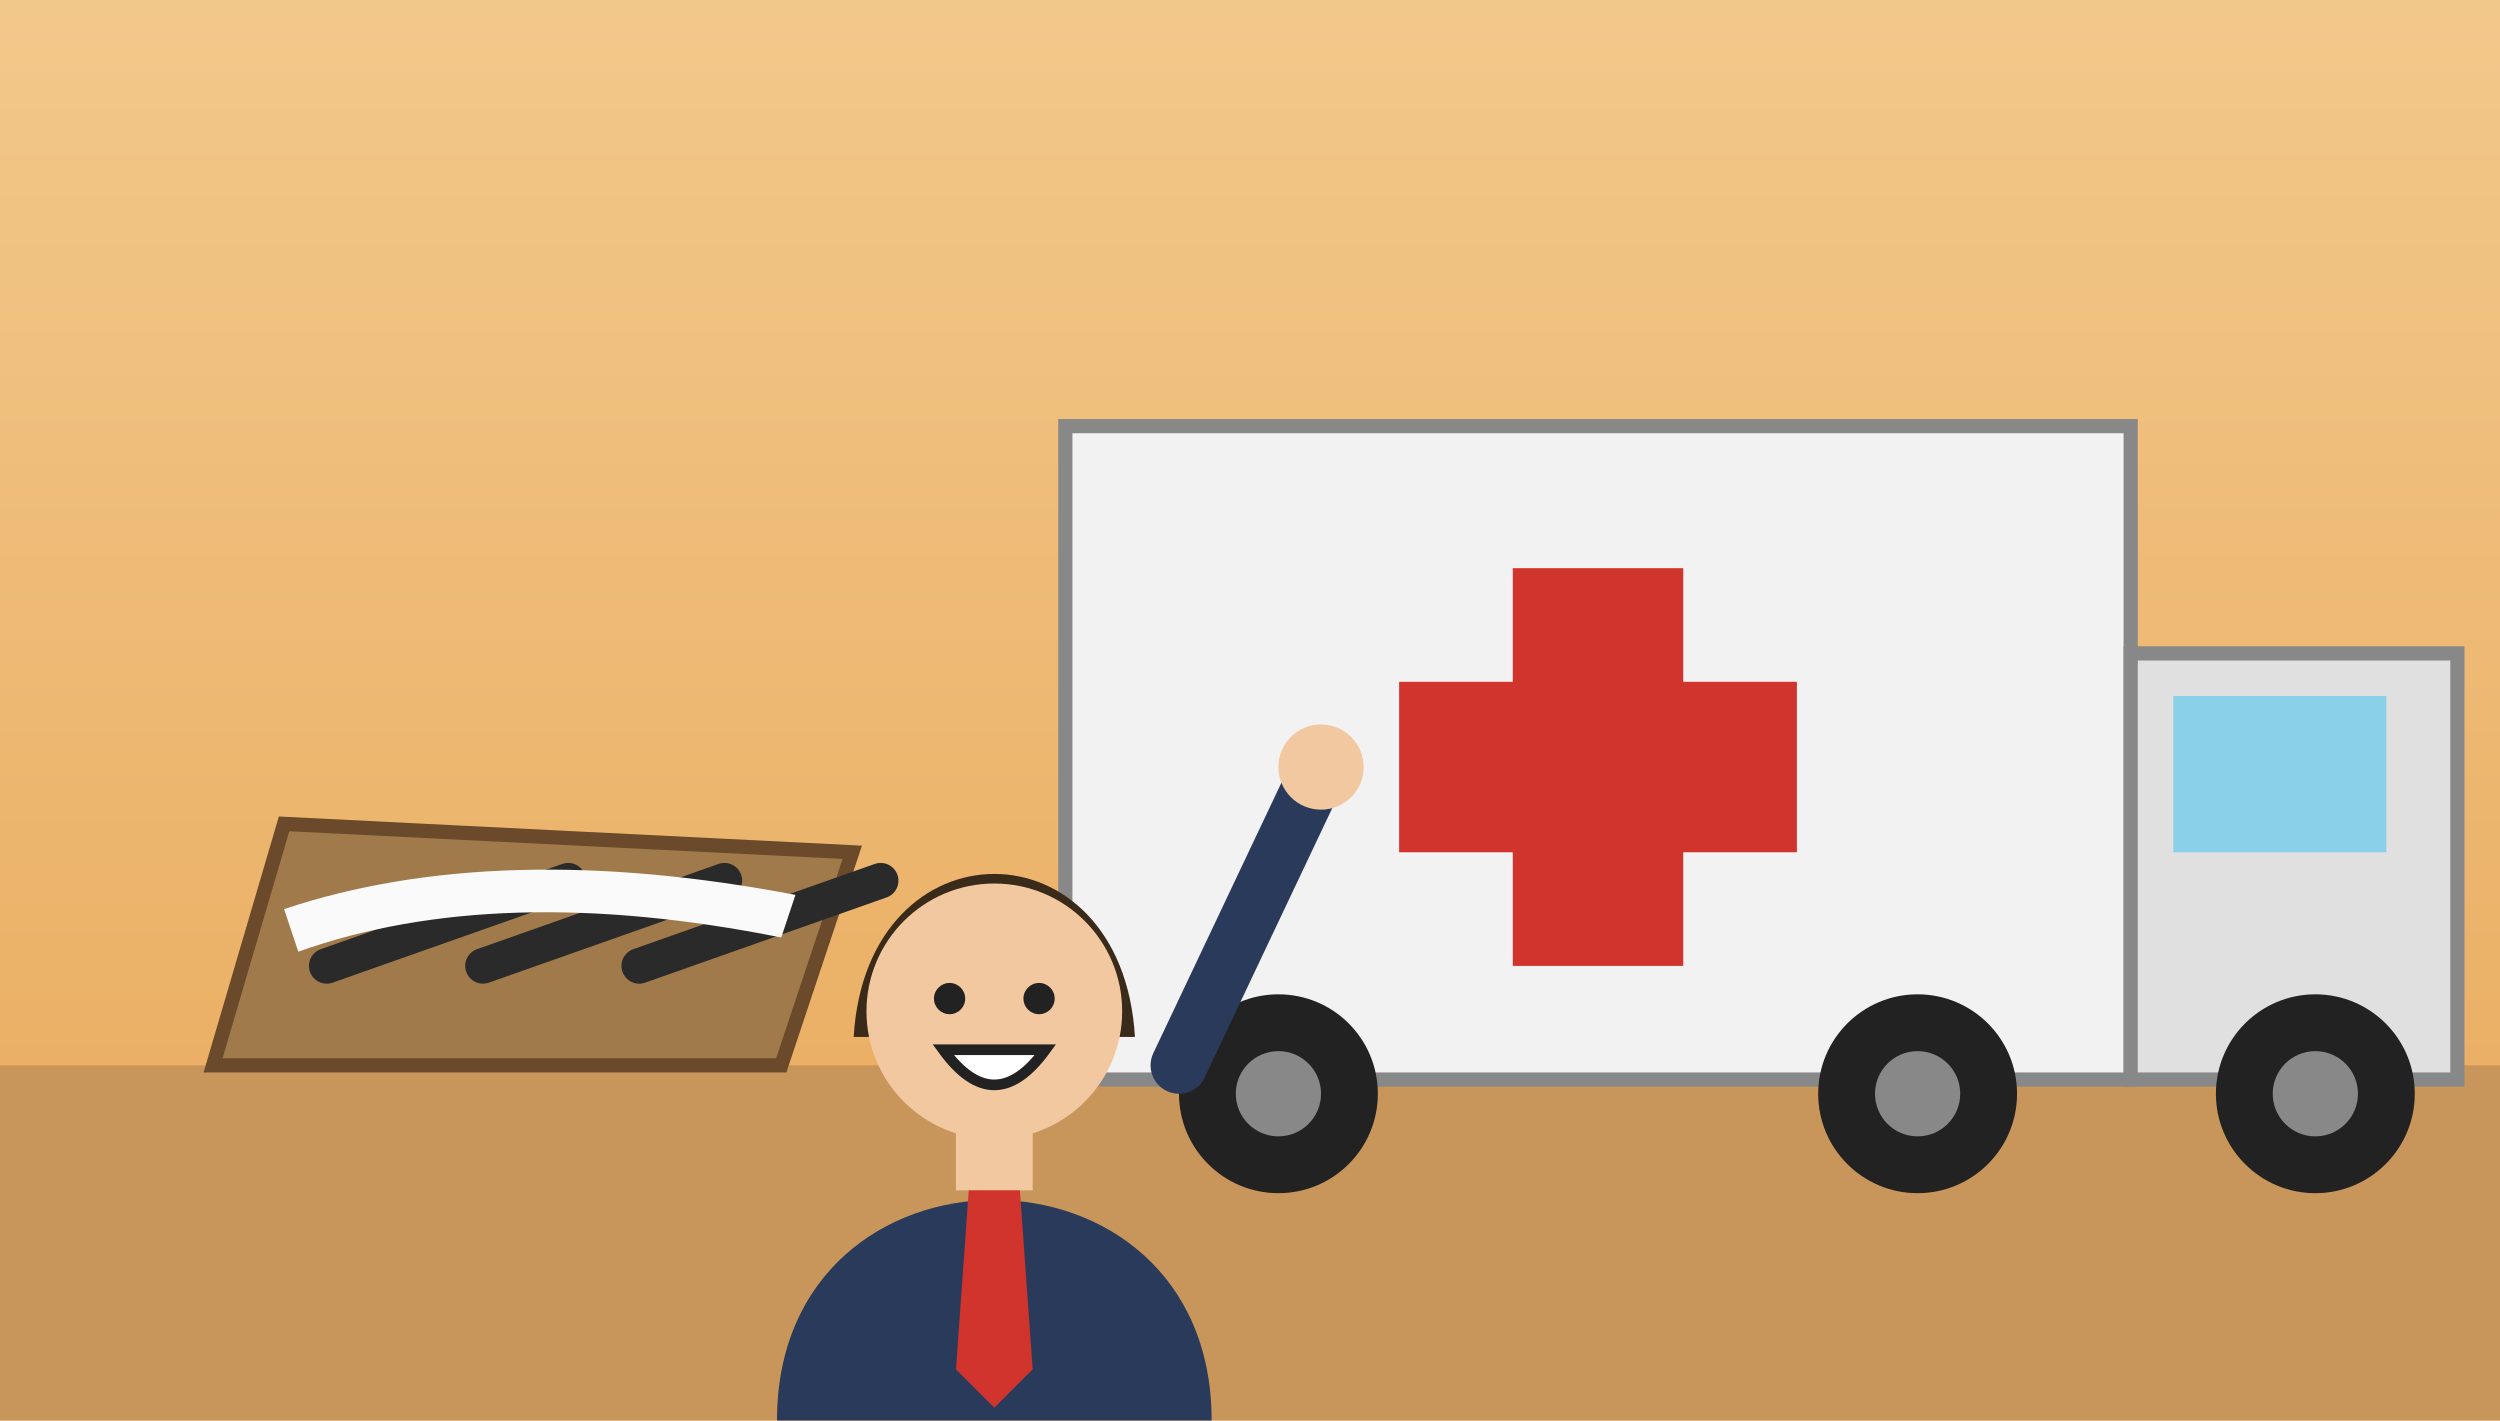
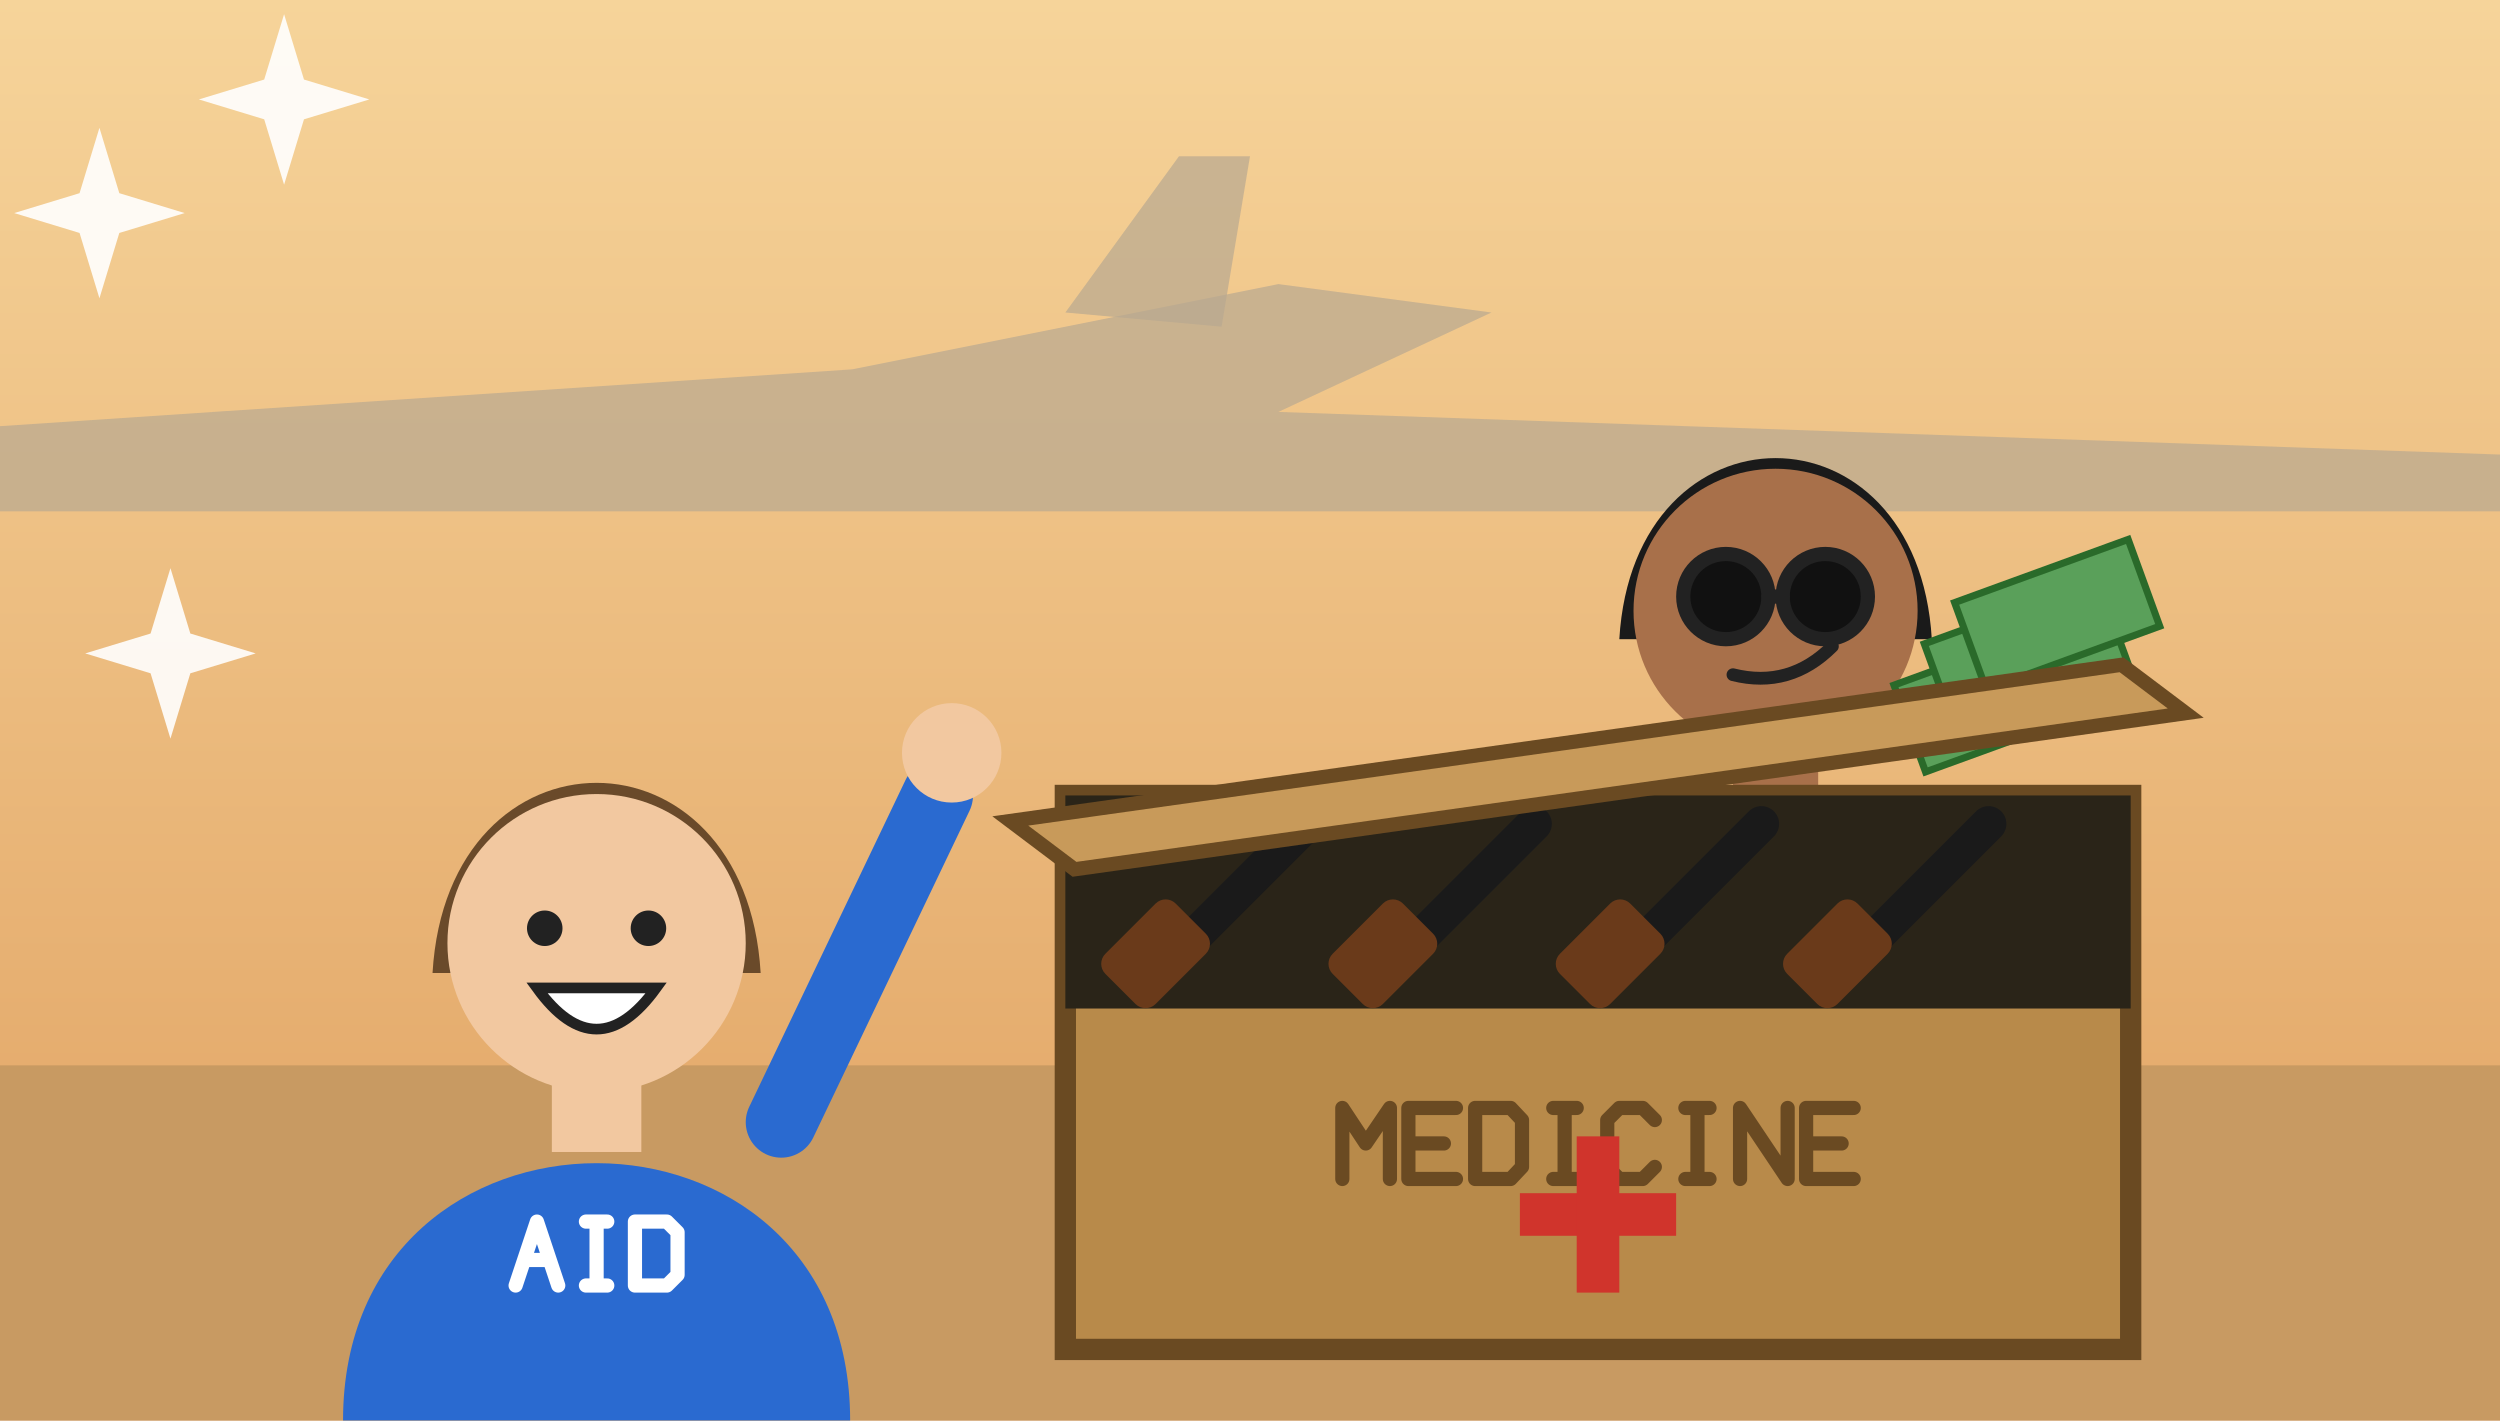
<svg xmlns="http://www.w3.org/2000/svg" viewBox="0 0 352 200" width="352" height="200">
  <defs>
    <linearGradient id="bg" x1="0" y1="0" x2="0" y2="1">
-       <stop offset="0.00" stop-color="#f2c88a" stop-opacity="1" />
-       <stop offset="1.00" stop-color="#e8a85a" stop-opacity="1" />
+       <stop offset="0.00" stop-color="#f6d49a" stop-opacity="1" />
+       <stop offset="1.00" stop-color="#e0a060" stop-opacity="1" />
    </linearGradient>
  </defs>
  <rect x="0" y="0" width="352" height="200" fill="url(#bg)" />
-   <rect x="0" y="150" width="352" height="50" fill="#c8965a" />
-   <rect x="150" y="60" width="150" height="92" fill="#f2f2f2" stroke="#888" stroke-width="2" />
-   <rect x="300" y="92" width="46" height="60" fill="#e0e0e0" stroke="#888" stroke-width="2" />
-   <rect x="306" y="98" width="30" height="22" fill="#8ad0e8" />
-   <rect x="213" y="80" width="24" height="56" fill="#d0342c" />
-   <rect x="197" y="96" width="56" height="24" fill="#d0342c" />
-   <circle cx="180.0" cy="154.0" r="14.0" fill="#222" />
-   <circle cx="180.0" cy="154.0" r="6.0" fill="#888" />
-   <circle cx="270.0" cy="154.0" r="14.0" fill="#222" />
-   <circle cx="270.0" cy="154.0" r="6.0" fill="#888" />
-   <circle cx="326.0" cy="154.0" r="14.0" fill="#222" />
-   <circle cx="326.0" cy="154.0" r="6.0" fill="#888" />
-   <polygon points="30.0,150.0 110.0,150.0 120.0,120.0 40.0,116.0" fill="#a07a4a" stroke="#6a4a2a" stroke-width="2" />
-   <path d="M46 136 L80 124" fill="none" stroke="#2a2a2a" stroke-width="5" stroke-linecap="round" stroke-linejoin="round" />
-   <path d="M68 136 L102 124" fill="none" stroke="#2a2a2a" stroke-width="5" stroke-linecap="round" stroke-linejoin="round" />
-   <path d="M90 136 L124 124" fill="none" stroke="#2a2a2a" stroke-width="5" stroke-linecap="round" stroke-linejoin="round" />
-   <path d="M40 128 Q 70 118 112 126 L110 132 Q 70 124 42 134 Z" fill="#fafafa" />
-   <path d="M109.4 200.0 C 109.4 158.6 170.6 158.6 170.6 200.0 Z" fill="#2a3a5a" />
-   <rect x="134.6" y="156.8" width="10.8" height="10.8" fill="#f2c8a0" />
-   <polygon points="136.4,167.6 143.6,167.6 145.4,192.8 140.0,198.2 134.6,192.8" fill="#d0342c" />
-   <path d="M120.2 146.0 C 122.0 115.4 158.0 115.4 159.8 146.0 Z" fill="#3a2a1a" />
-   <circle cx="140.0" cy="142.4" r="18.0" fill="#f2c8a0" />
-   <circle cx="133.7" cy="140.6" r="2.2" fill="#222" />
-   <circle cx="146.3" cy="140.6" r="2.2" fill="#222" />
-   <path d="M132.8 147.8 L 147.2 147.8 Q 140.0 157.7 132.8 147.8 Z" fill="#fff" stroke="#222" stroke-width="1.5" />
-   <path d="M166 150 L184 112" fill="none" stroke="#2a3a5a" stroke-width="8" stroke-linecap="round" stroke-linejoin="round" />
-   <circle cx="186.0" cy="108.0" r="6.0" fill="#f2c8a0" />
+   <path d="M0 60 L120 52 L180 40 L210 44 L180 58 L352 64 L352 72 L0 72 Z" fill="#b8a890" opacity="0.7" />
+   <polygon points="150.0,44.0 166.0,22.0 176.0,22.0 172.0,46.0" fill="#b8a890" opacity="0.7" />
+   <rect x="0" y="150" width="352" height="50" fill="#c89a62" />
+   <path d="M216.0 150.0 C 216.0 104.0 284.0 104.0 284.0 150.0 Z" fill="#3a3a32" />
+   <rect x="244.0" y="102.0" width="12.0" height="12.0" fill="#a8704a" />
+   <path d="M228.0 90.0 C 230.0 56.0 270.0 56.0 272.0 90.0 Z" fill="#1a1a1a" />
+   <circle cx="250.0" cy="86.0" r="20.0" fill="#a8704a" />
+   <circle cx="243.0" cy="84.0" r="2.4" fill="#222" />
+   <circle cx="257.0" cy="84.0" r="2.4" fill="#222" />
+   <path d="M244.0 95.0 Q 252.0 97.0 258.0 91.0" fill="none" stroke="#222" stroke-width="1.8" stroke-linecap="round" stroke-linejoin="round" />
+   <circle cx="243.0" cy="84.0" r="6.0" fill="#111" stroke="#222" stroke-width="2.0" />
+   <circle cx="257.0" cy="84.0" r="6.0" fill="#111" stroke="#222" stroke-width="2.0" />
+   <path d="M249.0 84.0 L251.0 84.0" fill="none" stroke="#222" stroke-width="2.0" stroke-linecap="round" stroke-linejoin="round" />
+   <rect x="268" y="92" width="26" height="13" fill="#5aa05a" stroke="#2a6a2a" stroke-width="1" transform="rotate(-20 280 98)" />
+   <rect x="274" y="88" width="26" height="13" fill="#5aa05a" stroke="#2a6a2a" stroke-width="1" transform="rotate(-20 280 98)" />
+   <rect x="280" y="84" width="26" height="13" fill="#5aa05a" stroke="#2a6a2a" stroke-width="1" transform="rotate(-20 280 98)" />
+   <rect x="150" y="112" width="150" height="78" fill="#b88a4a" stroke="#6a4a22" stroke-width="3" />
+   <path d="M189.0 166.0 L189.0 156.0 L192.3 161.0 L195.7 156.0 L195.7 166.0 M205.0 156.0 L198.3 156.0 L198.3 166.0 L205.0 166.0 M198.3 161.0 L203.3 161.0 M207.7 156.0 L207.7 166.0 L212.7 166.0 L214.3 164.3 L214.3 157.7 L212.7 156.0 L207.7 156.0 M218.7 156.0 L222.0 156.0 M220.3 156.0 L220.3 166.0 M218.7 166.0 L222.0 166.0 M233.0 157.7 L231.3 156.0 L228.0 156.0 L226.3 157.7 L226.3 164.3 L228.0 166.0 L231.3 166.0 L233.0 164.3 M237.3 156.0 L240.7 156.0 M239.0 156.0 L239.0 166.0 M237.3 166.0 L240.7 166.0 M245.0 166.0 L245.0 156.0 L251.7 166.0 L251.7 156.0 M261.0 156.0 L254.3 156.0 L254.3 166.0 L261.0 166.0 M254.3 161.0 L259.3 161.0 " fill="none" stroke="#6a4a22" stroke-width="2" stroke-linecap="round" stroke-linejoin="round" />
+   <rect x="214" y="168" width="22" height="6" fill="#d0342c" />
+   <rect x="222" y="160" width="6" height="22" fill="#d0342c" />
+   <rect x="150" y="112" width="150" height="30" fill="#2a2418" />
+   <path d="M162 138 L184 116" fill="none" stroke="#1a1a1a" stroke-width="5" stroke-linecap="round" stroke-linejoin="round" />
+   <rect x="156" y="130" width="14" height="10" fill="#6a3a1a" rx="2" transform="rotate(-45 162 135)" />
+   <path d="M194 138 L216 116" fill="none" stroke="#1a1a1a" stroke-width="5" stroke-linecap="round" stroke-linejoin="round" />
+   <rect x="188" y="130" width="14" height="10" fill="#6a3a1a" rx="2" transform="rotate(-45 194 135)" />
+   <path d="M226 138 L248 116" fill="none" stroke="#1a1a1a" stroke-width="5" stroke-linecap="round" stroke-linejoin="round" />
+   <rect x="220" y="130" width="14" height="10" fill="#6a3a1a" rx="2" transform="rotate(-45 226 135)" />
+   <path d="M258 138 L280 116" fill="none" stroke="#1a1a1a" stroke-width="5" stroke-linecap="round" stroke-linejoin="round" />
+   <rect x="252" y="130" width="14" height="10" fill="#6a3a1a" rx="2" transform="rotate(-45 258 135)" />
+   <polygon points="142.0,104.0 300.0,104.0 308.0,112.0 150.0,112.0" fill="#c89a5a" stroke="#6a4a22" stroke-width="2" transform="rotate(-8 225 108)" />
+   <path d="M48.3 200.0 C 48.3 151.7 119.7 151.7 119.7 200.0 Z" fill="#2a6ad0" />
+   <rect x="77.7" y="149.6" width="12.6" height="12.6" fill="#f2c8a0" />
+   <path d="M60.9 137.0 C 63.0 101.3 105.0 101.3 107.1 137.0 Z" fill="#6a4a2a" />
+   <circle cx="84.0" cy="132.8" r="21.0" fill="#f2c8a0" />
+   <circle cx="76.7" cy="130.7" r="2.5" fill="#222" />
+   <circle cx="91.3" cy="130.7" r="2.5" fill="#222" />
+   <path d="M75.6 139.1 L 92.4 139.1 Q 84.0 150.7 75.6 139.1 Z" fill="#fff" stroke="#222" stroke-width="1.5" />
+   <path d="M72.6 181.0 L75.6 172.0 L78.6 181.0 M74.1 177.4 L77.1 177.4 M82.5 172.0 L85.5 172.0 M84.0 172.0 L84.0 181.0 M82.5 181.0 L85.5 181.0 M89.4 172.0 L89.4 181.0 L93.9 181.0 L95.4 179.5 L95.4 173.5 L93.9 172.0 L89.4 172.0 " fill="none" stroke="#ffffff" stroke-width="2" stroke-linecap="round" stroke-linejoin="round" />
+   <path d="M110 158 L132 112" fill="none" stroke="#2a6ad0" stroke-width="10" stroke-linecap="round" stroke-linejoin="round" />
+   <circle cx="134.0" cy="106.0" r="7.0" fill="#f2c8a0" />
+   <polygon points="14.0,18.0 16.8,27.2 26.0,30.0 16.8,32.8 14.0,42.0 11.2,32.8 2.0,30.0 11.2,27.2" fill="#ffffff" opacity="0.9" />
+   <polygon points="40.0,2.0 42.8,11.2 52.0,14.0 42.8,16.8 40.0,26.0 37.2,16.8 28.0,14.0 37.2,11.2" fill="#ffffff" opacity="0.9" />
+   <polygon points="24.0,80.0 26.8,89.2 36.0,92.0 26.8,94.8 24.0,104.0 21.2,94.8 12.0,92.0 21.2,89.2" fill="#ffffff" opacity="0.9" />
</svg>
